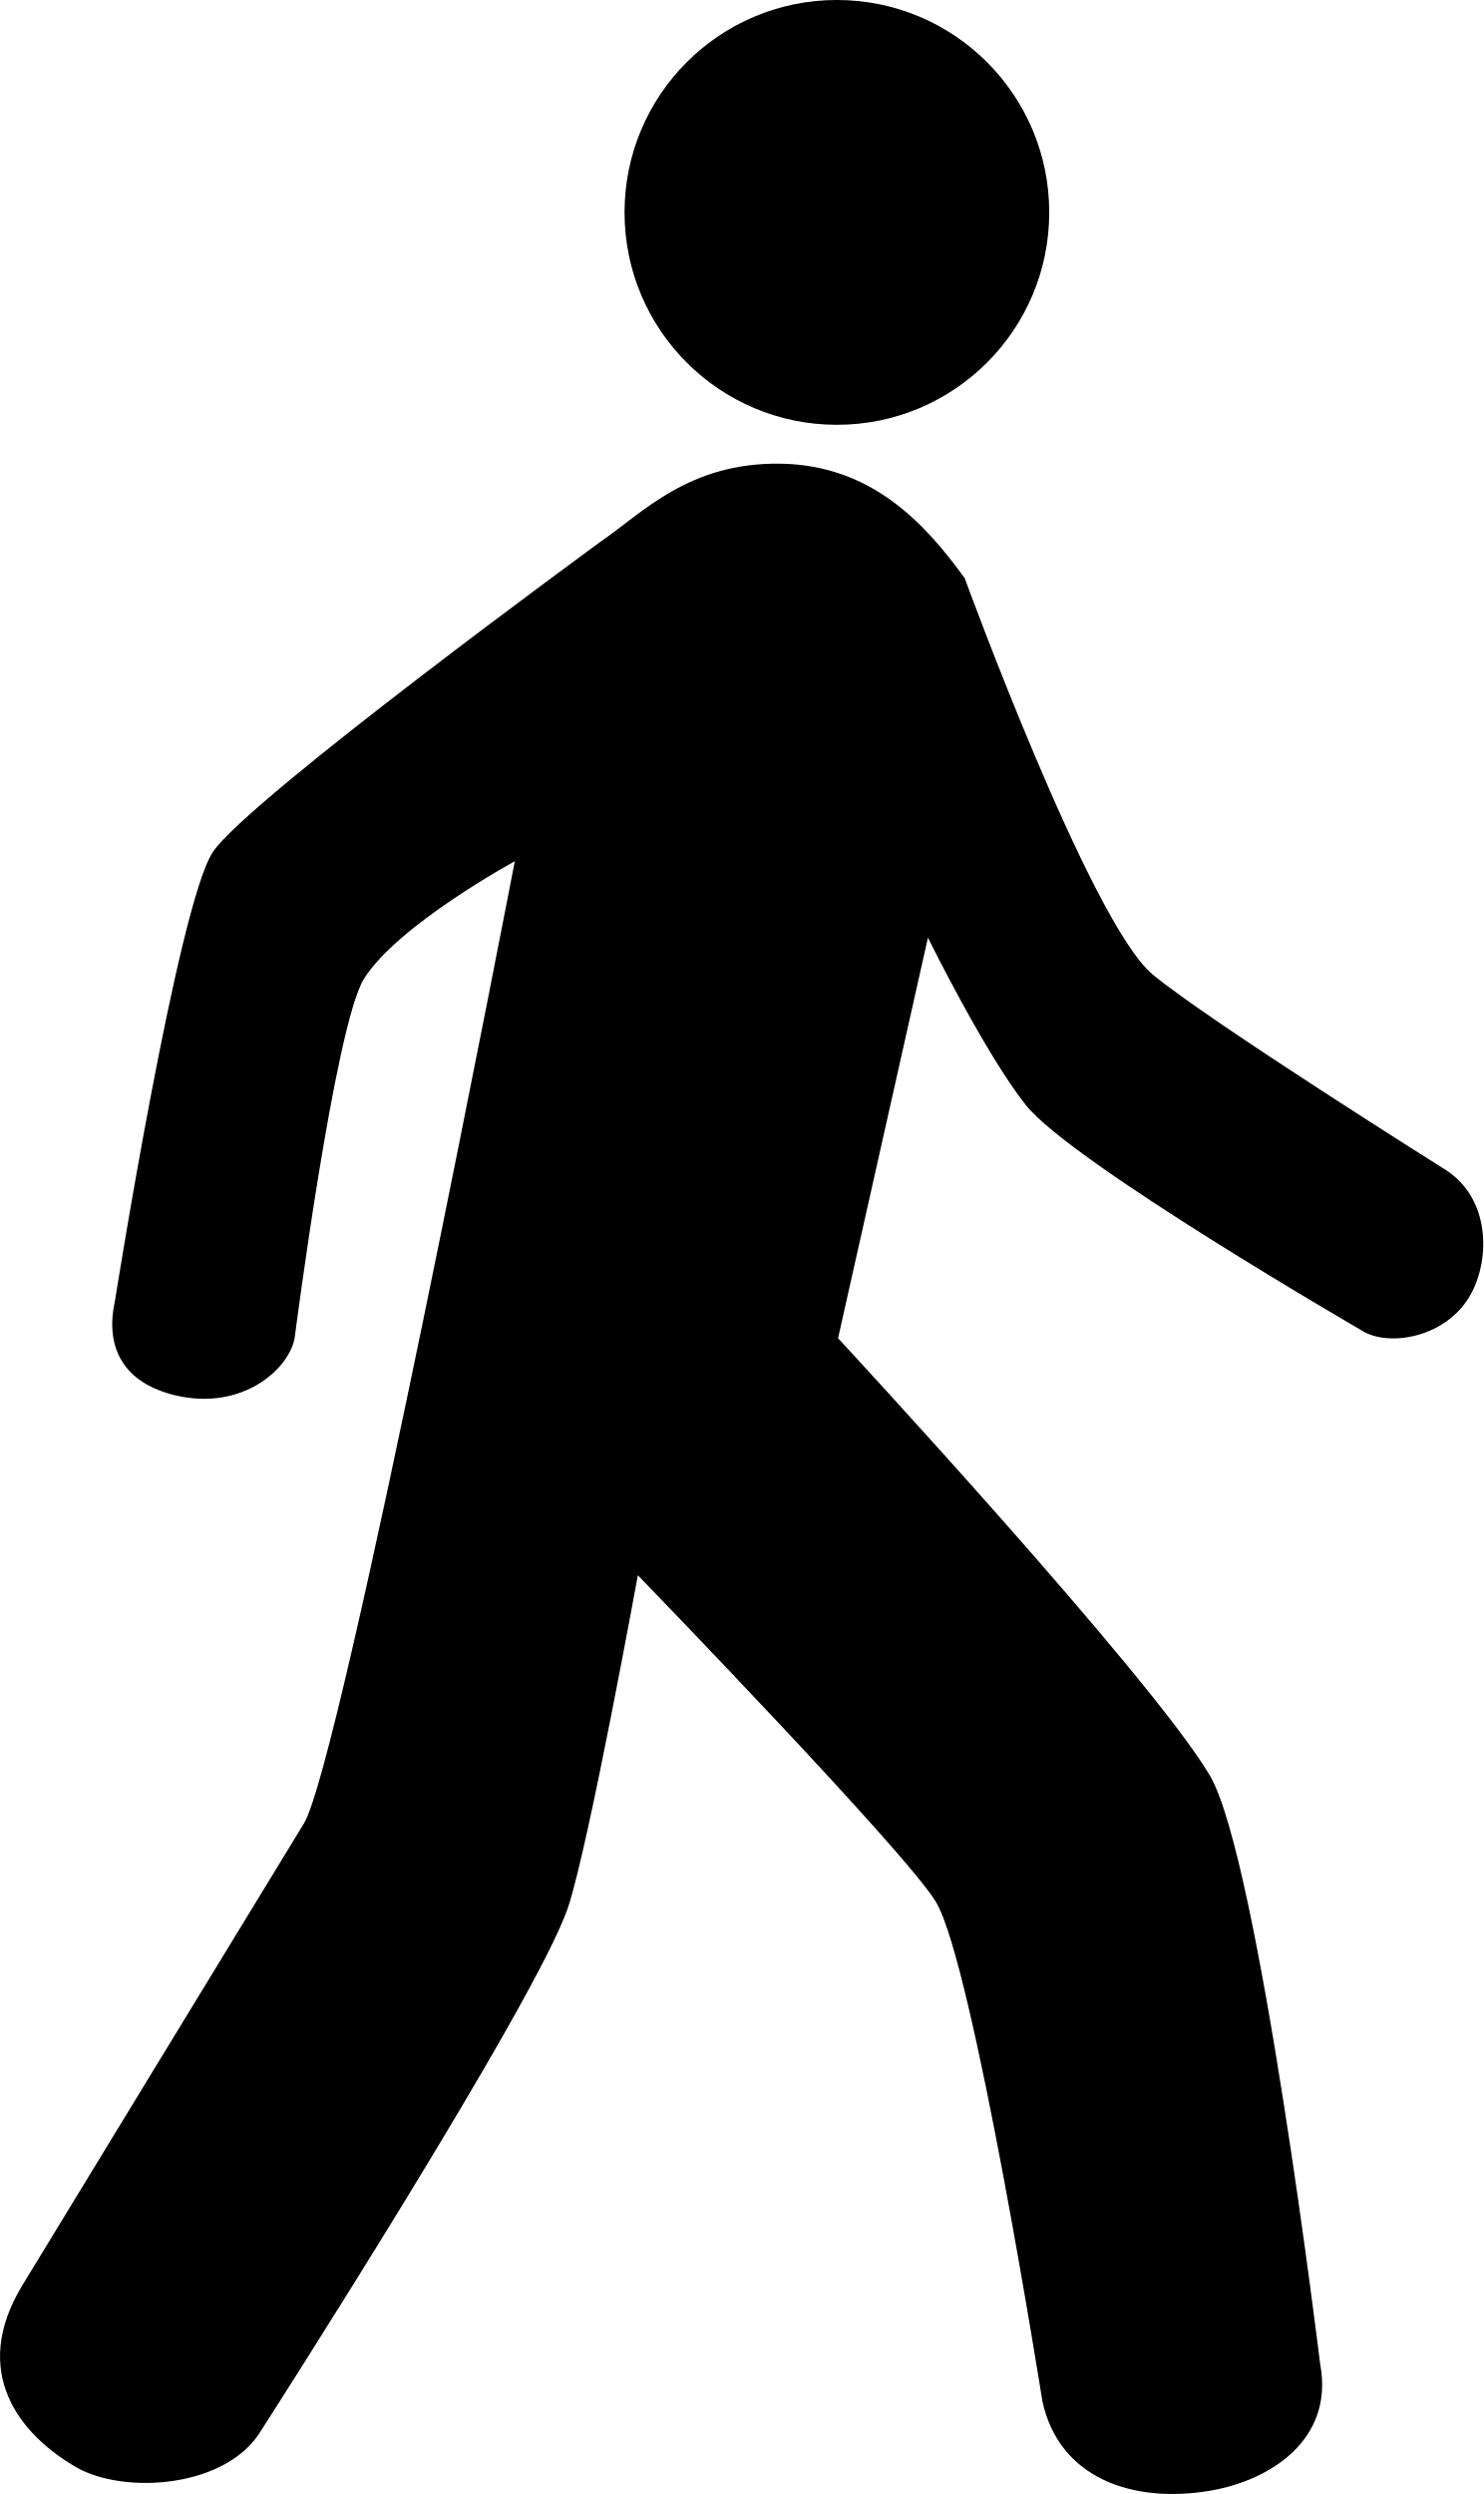
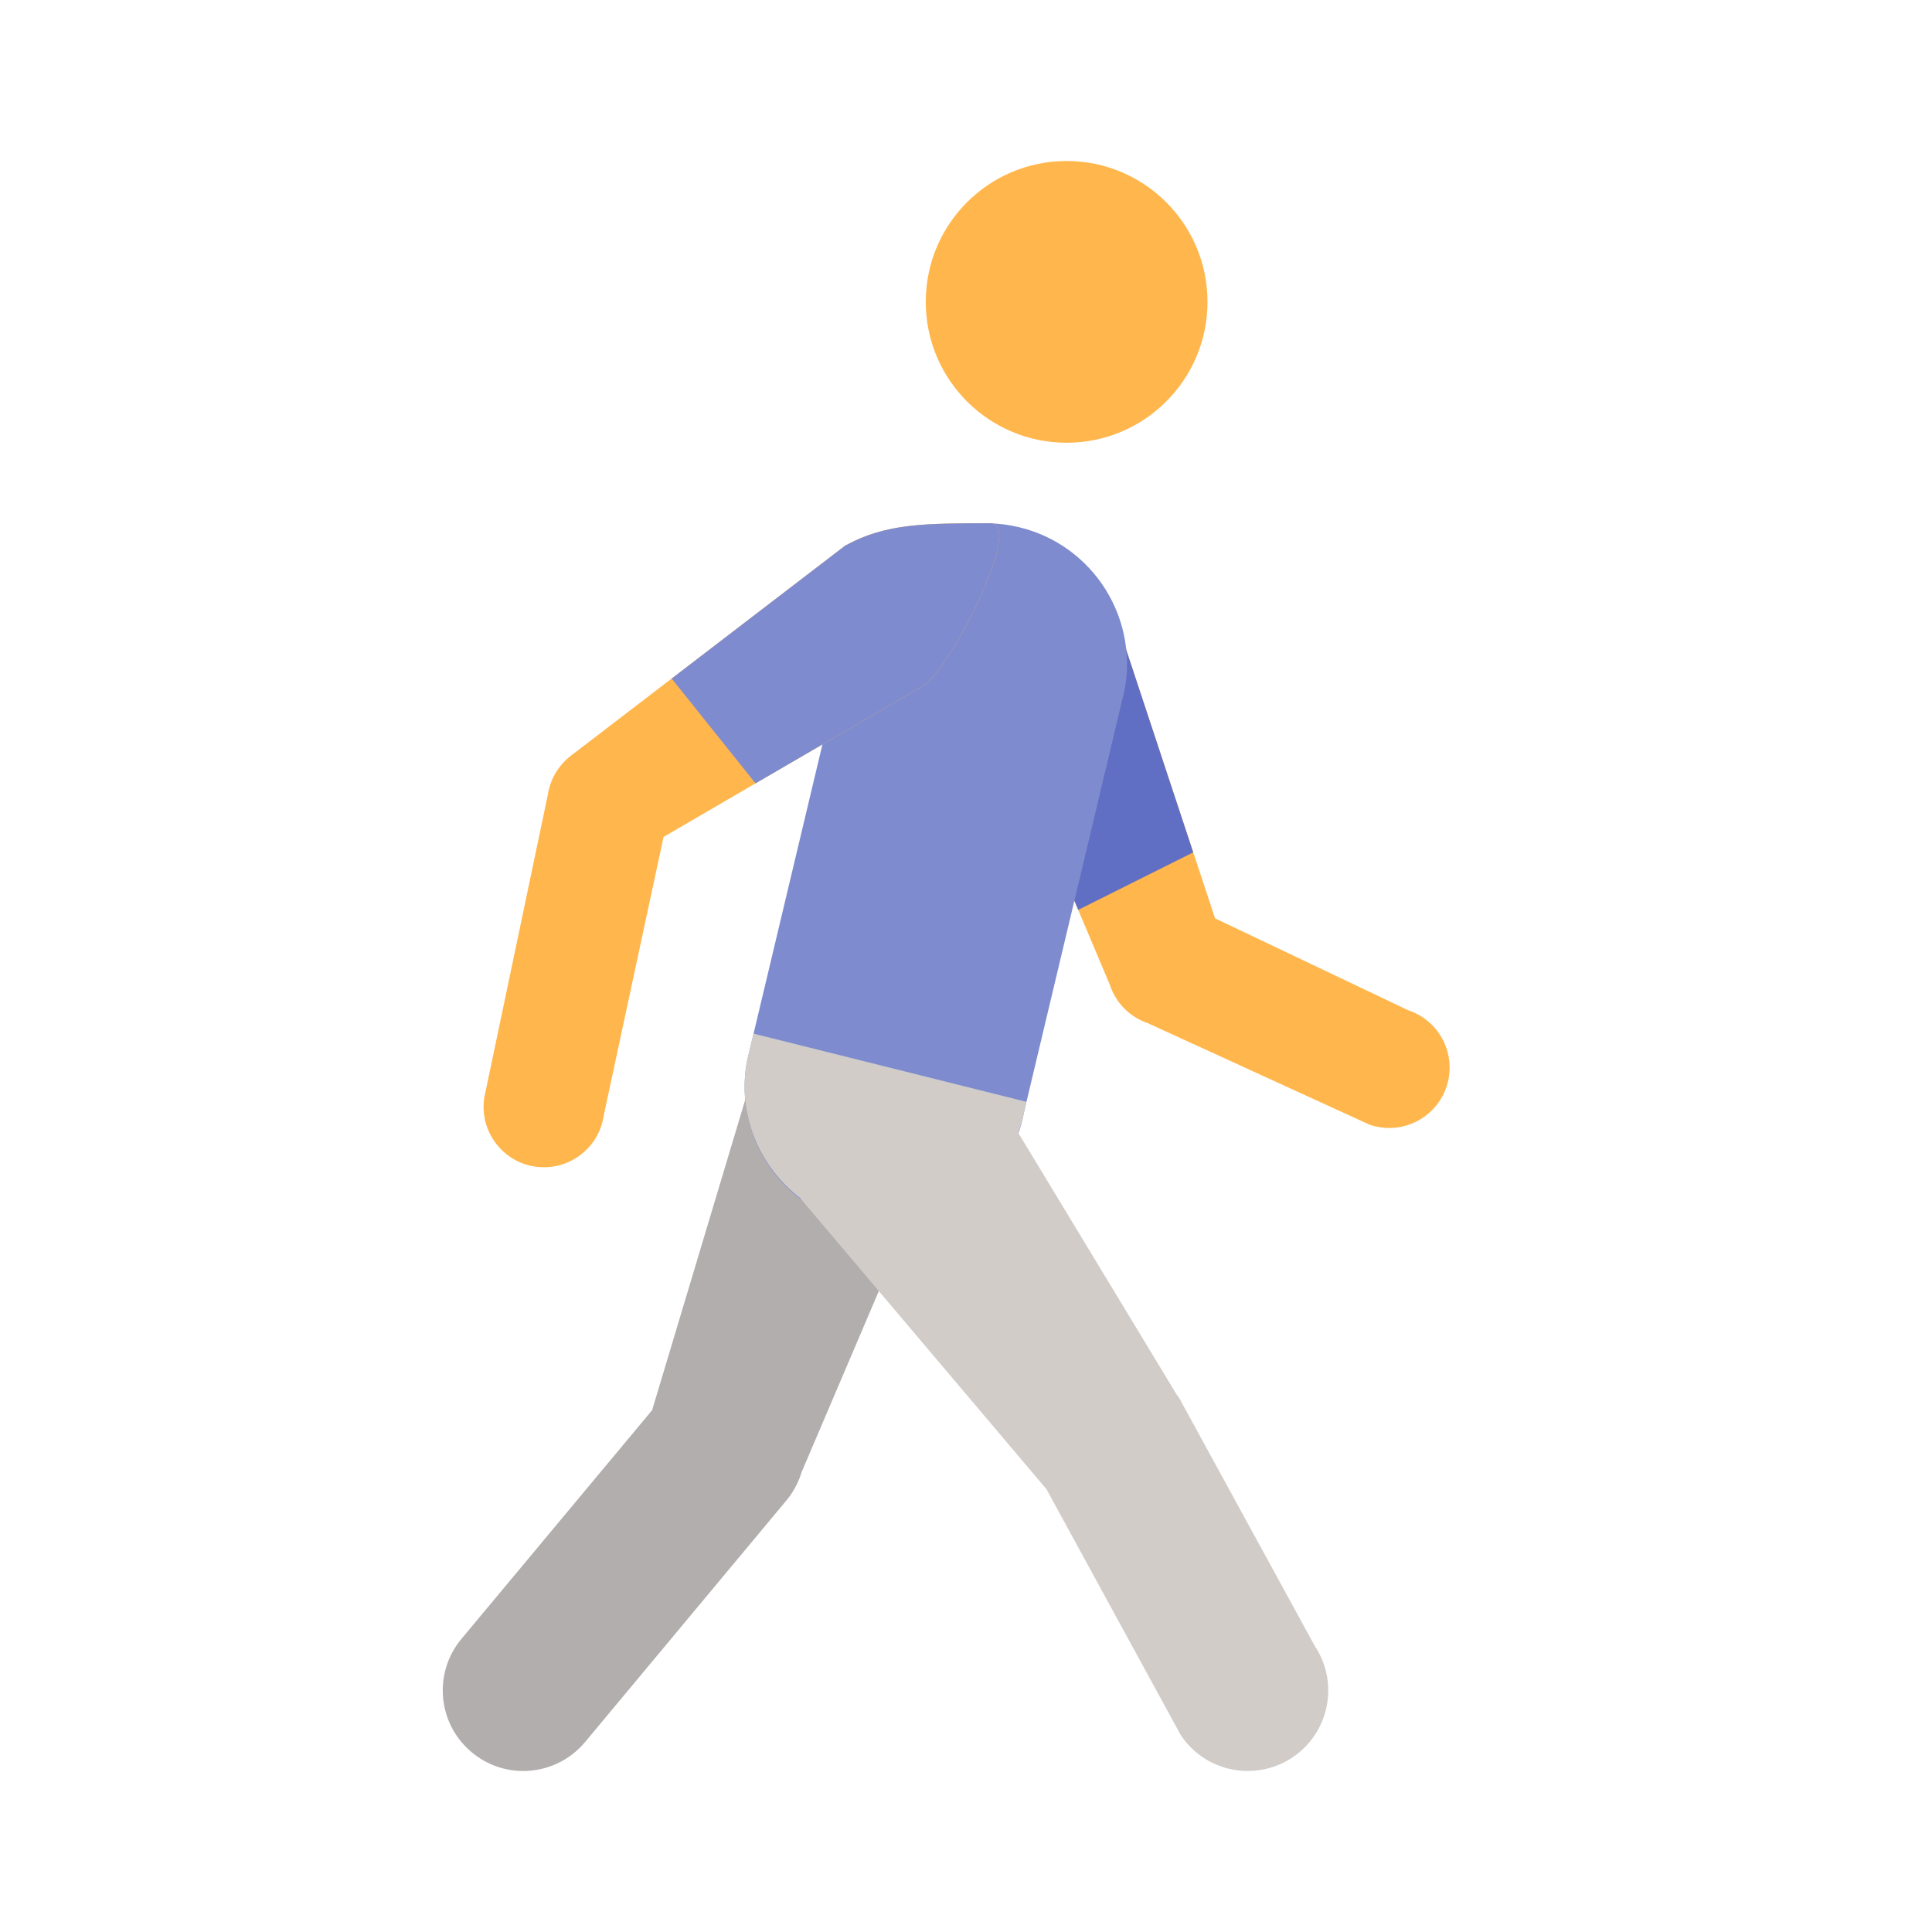
- <svg xmlns="http://www.w3.org/2000/svg" id="svg9274" viewBox="0 0 259.3 435.88" version="1.1">
-   <g id="layer1" transform="translate(-169.77 -382.33)">
-     <g id="g9357" transform="translate(-256.58 42.426)">
-       <path id="path9347" style="fill:#000000" d="m315.67 347.53c0 20.503-16.621 37.123-37.123 37.123-20.503 0-37.123-16.621-37.123-37.123 0-20.503 16.621-37.123 37.123-37.123 20.503 0 37.123 16.621 37.123 37.123z" transform="translate(294.11 29.495)" />
-       <path id="path9349" d="m516.35 490.41s-30.339 157.53-36.871 168.19c-5.587 9.115-49.18 80.642-49.18 80.642-9.306 15.26-0.487 26.17 9.372 31.862 8.394 4.846 26.437 3.646 32.403-6.53 0 0 48.366-75.267 53.643-91.5 3.653-11.238 12.143-57.857 12.143-57.857s46.996 48.47 52.143 57.143c6.488 10.933 18.571 87.143 18.571 87.143 2.89 13.56 15.822 17.982 29.286 15.714 10.633-1.791 21.753-8.985 19.286-22.143 0 0-10.746-88.36-19.286-102.86-10.191-17.302-65-76.429-65-76.429l15.714-70s10.086 20.446 17.143 29.286c8.025 10.053 58.571 39.286 58.571 39.286 4.636 3.11 15.133 1.396 19.286-6.429 3.333-6.281 3.176-16.454-4.286-21.429 0 0-41.655-26.151-51.429-34.286-10.87-9.03-32.86-69.27-32.86-69.27-6.821-9.386-16.151-19.742-32.143-20-16.119-0.26-24.187 8.62-31.429 13.571 0 0-61.747 45.105-67.857 54.286-6.147 9.236-17.143 78.571-17.143 78.571-1.724 7.9 1.362 14.253 10.714 16.429 11.443 2.662 19.645-4.463 20.714-10 0 0 7.051-54.765 12.143-62.857 5.929-9.421 26.346-20.521 26.346-20.521z" style="fill:#000000" />
-     </g>
-   </g>
+ <svg xmlns="http://www.w3.org/2000/svg" version="1.1" x="0px" y="0px" viewBox="0 0 48 48" style="enable-background:new 0 0 48 48;" xml:space="preserve">
+   <path style="fill:#FFB74D;" d="M34.515,28.025c-0.157,0-0.317-0.025-0.475-0.076l-5.515-2.525c-0.449-0.15-0.801-0.502-0.949-0.951  L24,16c-0.261-0.785,1.055-1.289,1.842-1.549c0.786-0.26,1.635,0.166,1.895,0.953l2.451,7.412l4.802,2.285  c0.786,0.262,1.21,1.113,0.948,1.898C35.728,27.629,35.143,28.025,34.515,28.025z" />
+   <path style="fill:#606FC4;" d="M26.788,22.606l2.857-1.429l-1.909-5.773c-0.26-0.787-1.108-1.213-1.894-0.953  C25.055,14.711,23.739,15.215,24,16L26.788,22.606z" />
+   <path style="fill:#FFB74D;" d="M26.5,4C28.433,4,30,5.567,30,7.5c0,1.932-1.567,3.5-3.5,3.5S23,9.432,23,7.5  C23,5.567,24.567,4,26.5,4" />
+   <path style="fill:#B2AEAD;" d="M12.999,44c-0.451,0-0.905-0.152-1.279-0.465c-0.849-0.707-0.963-1.967-0.256-2.817l4.738-5.683  l2.882-9.609c0.318-1.059,1.435-1.66,2.49-1.342C22.633,24.402,24.317,25.941,24,27l-4.084,9.574c-0.078,0.257-0.207,0.5-0.38,0.707  l-5,6C14.141,43.754,13.572,44,12.999,44z" />
+   <path style="fill:#7E8CCF;" d="M22.004,30.5c-0.208,0-0.418-0.018-0.63-0.057c-1.902-0.346-3.163-2.168-2.817-4.069l2.5-10.5  c0.346-1.902,2.167-3.168,4.069-2.816c1.902,0.344,3.163,2.168,2.817,4.068l-2.5,10.498C25.136,29.316,23.663,30.5,22.004,30.5z" />
+   <path style="fill:#FFB74D;" d="M13.516,29c-0.075,0-0.15-0.006-0.227-0.016c-0.818-0.125-1.382-0.891-1.258-1.711l1.58-7.531  c0.059-0.383,0.264-0.728,0.571-0.965l6.812-5.219C22,13,23,13,24.609,13c0.828,0-0.951,3.496-1.609,4l-6.514,3.793l-1.489,6.934  C14.884,28.469,14.244,29,13.516,29z" />
+   <path style="fill:#D2CCC9;" d="M29.297,34.734c-0.021-0.031-0.042-0.059-0.065-0.09l-3.933-6.498  c0.058-0.169,0.111-0.341,0.144-0.522l0.059-0.249l-6.781-1.695l-0.165,0.694c-0.243,1.334,0.317,2.619,1.324,3.392L26,37  l3.336,6.109C29.722,43.688,30.355,44,31.002,44c0.381,0,0.767-0.109,1.107-0.336c0.919-0.613,1.167-1.855,0.555-2.773  L29.297,34.734z" />
+   <path style="fill:#7E8CCF;" d="M24.609,13C23,13,22,13,20.994,13.559l-4.307,3.3l2.084,2.604L23,17  C23.658,16.496,25.438,13,24.609,13z" />
</svg>
